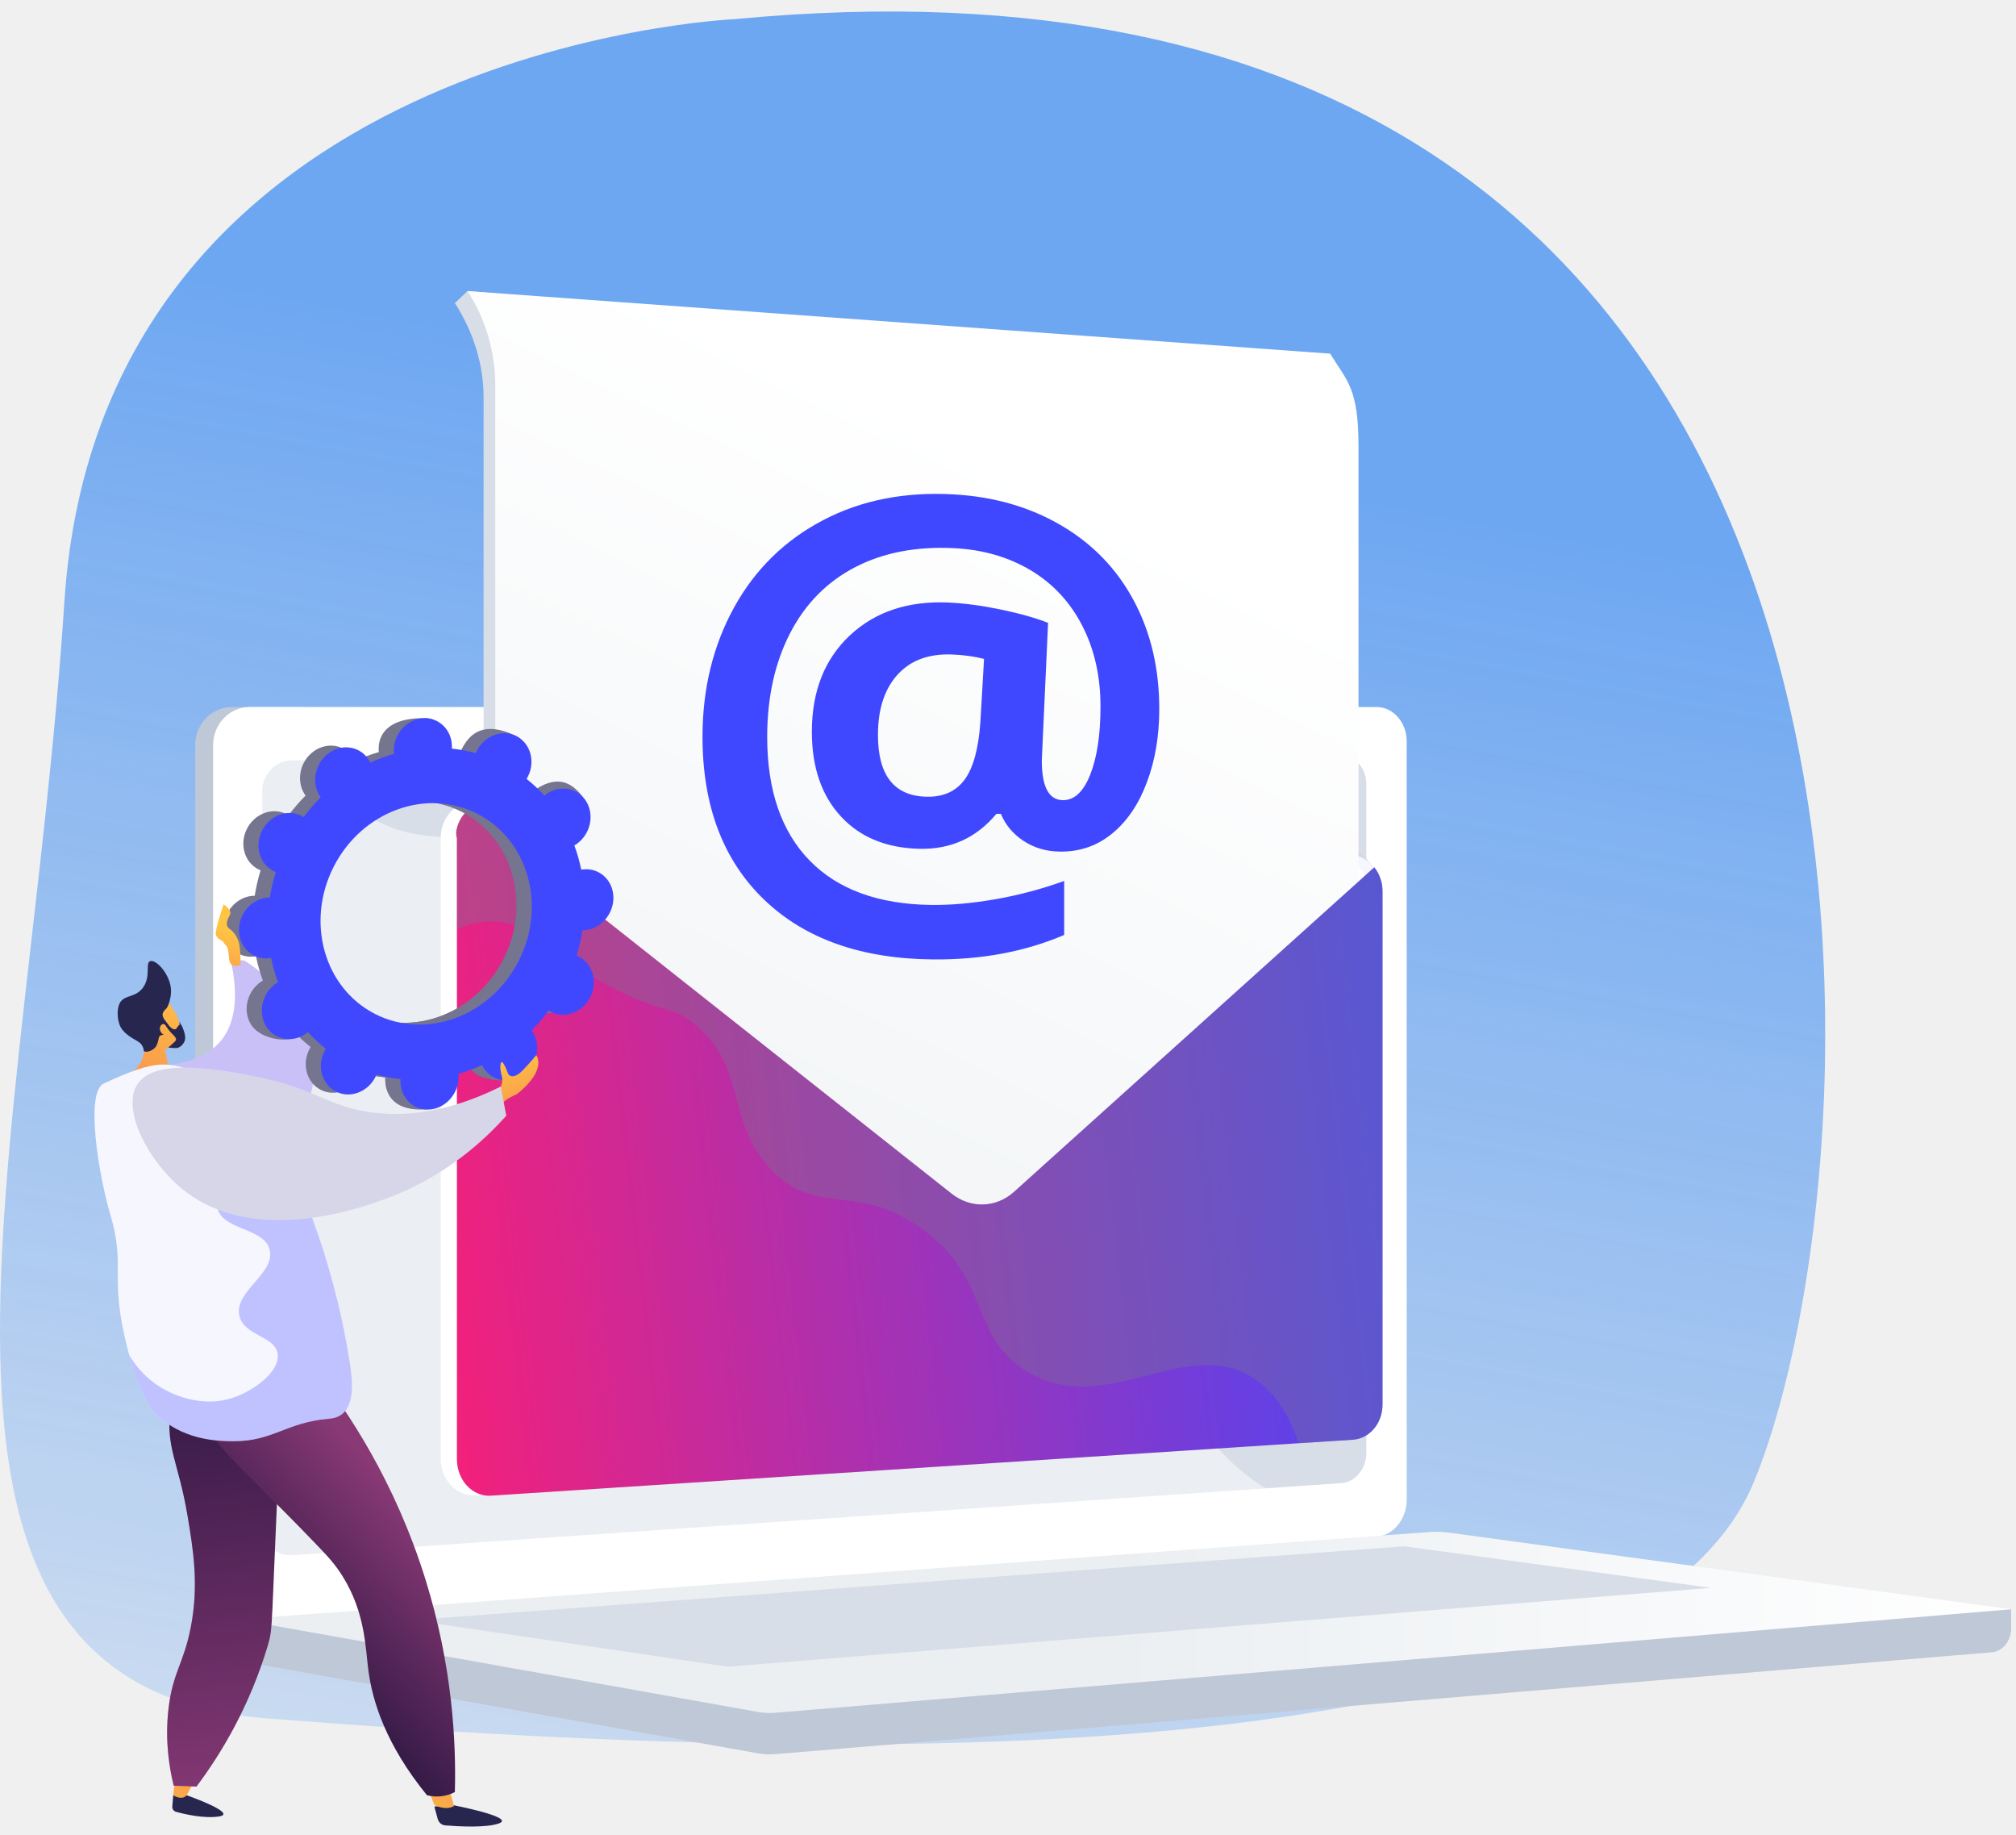
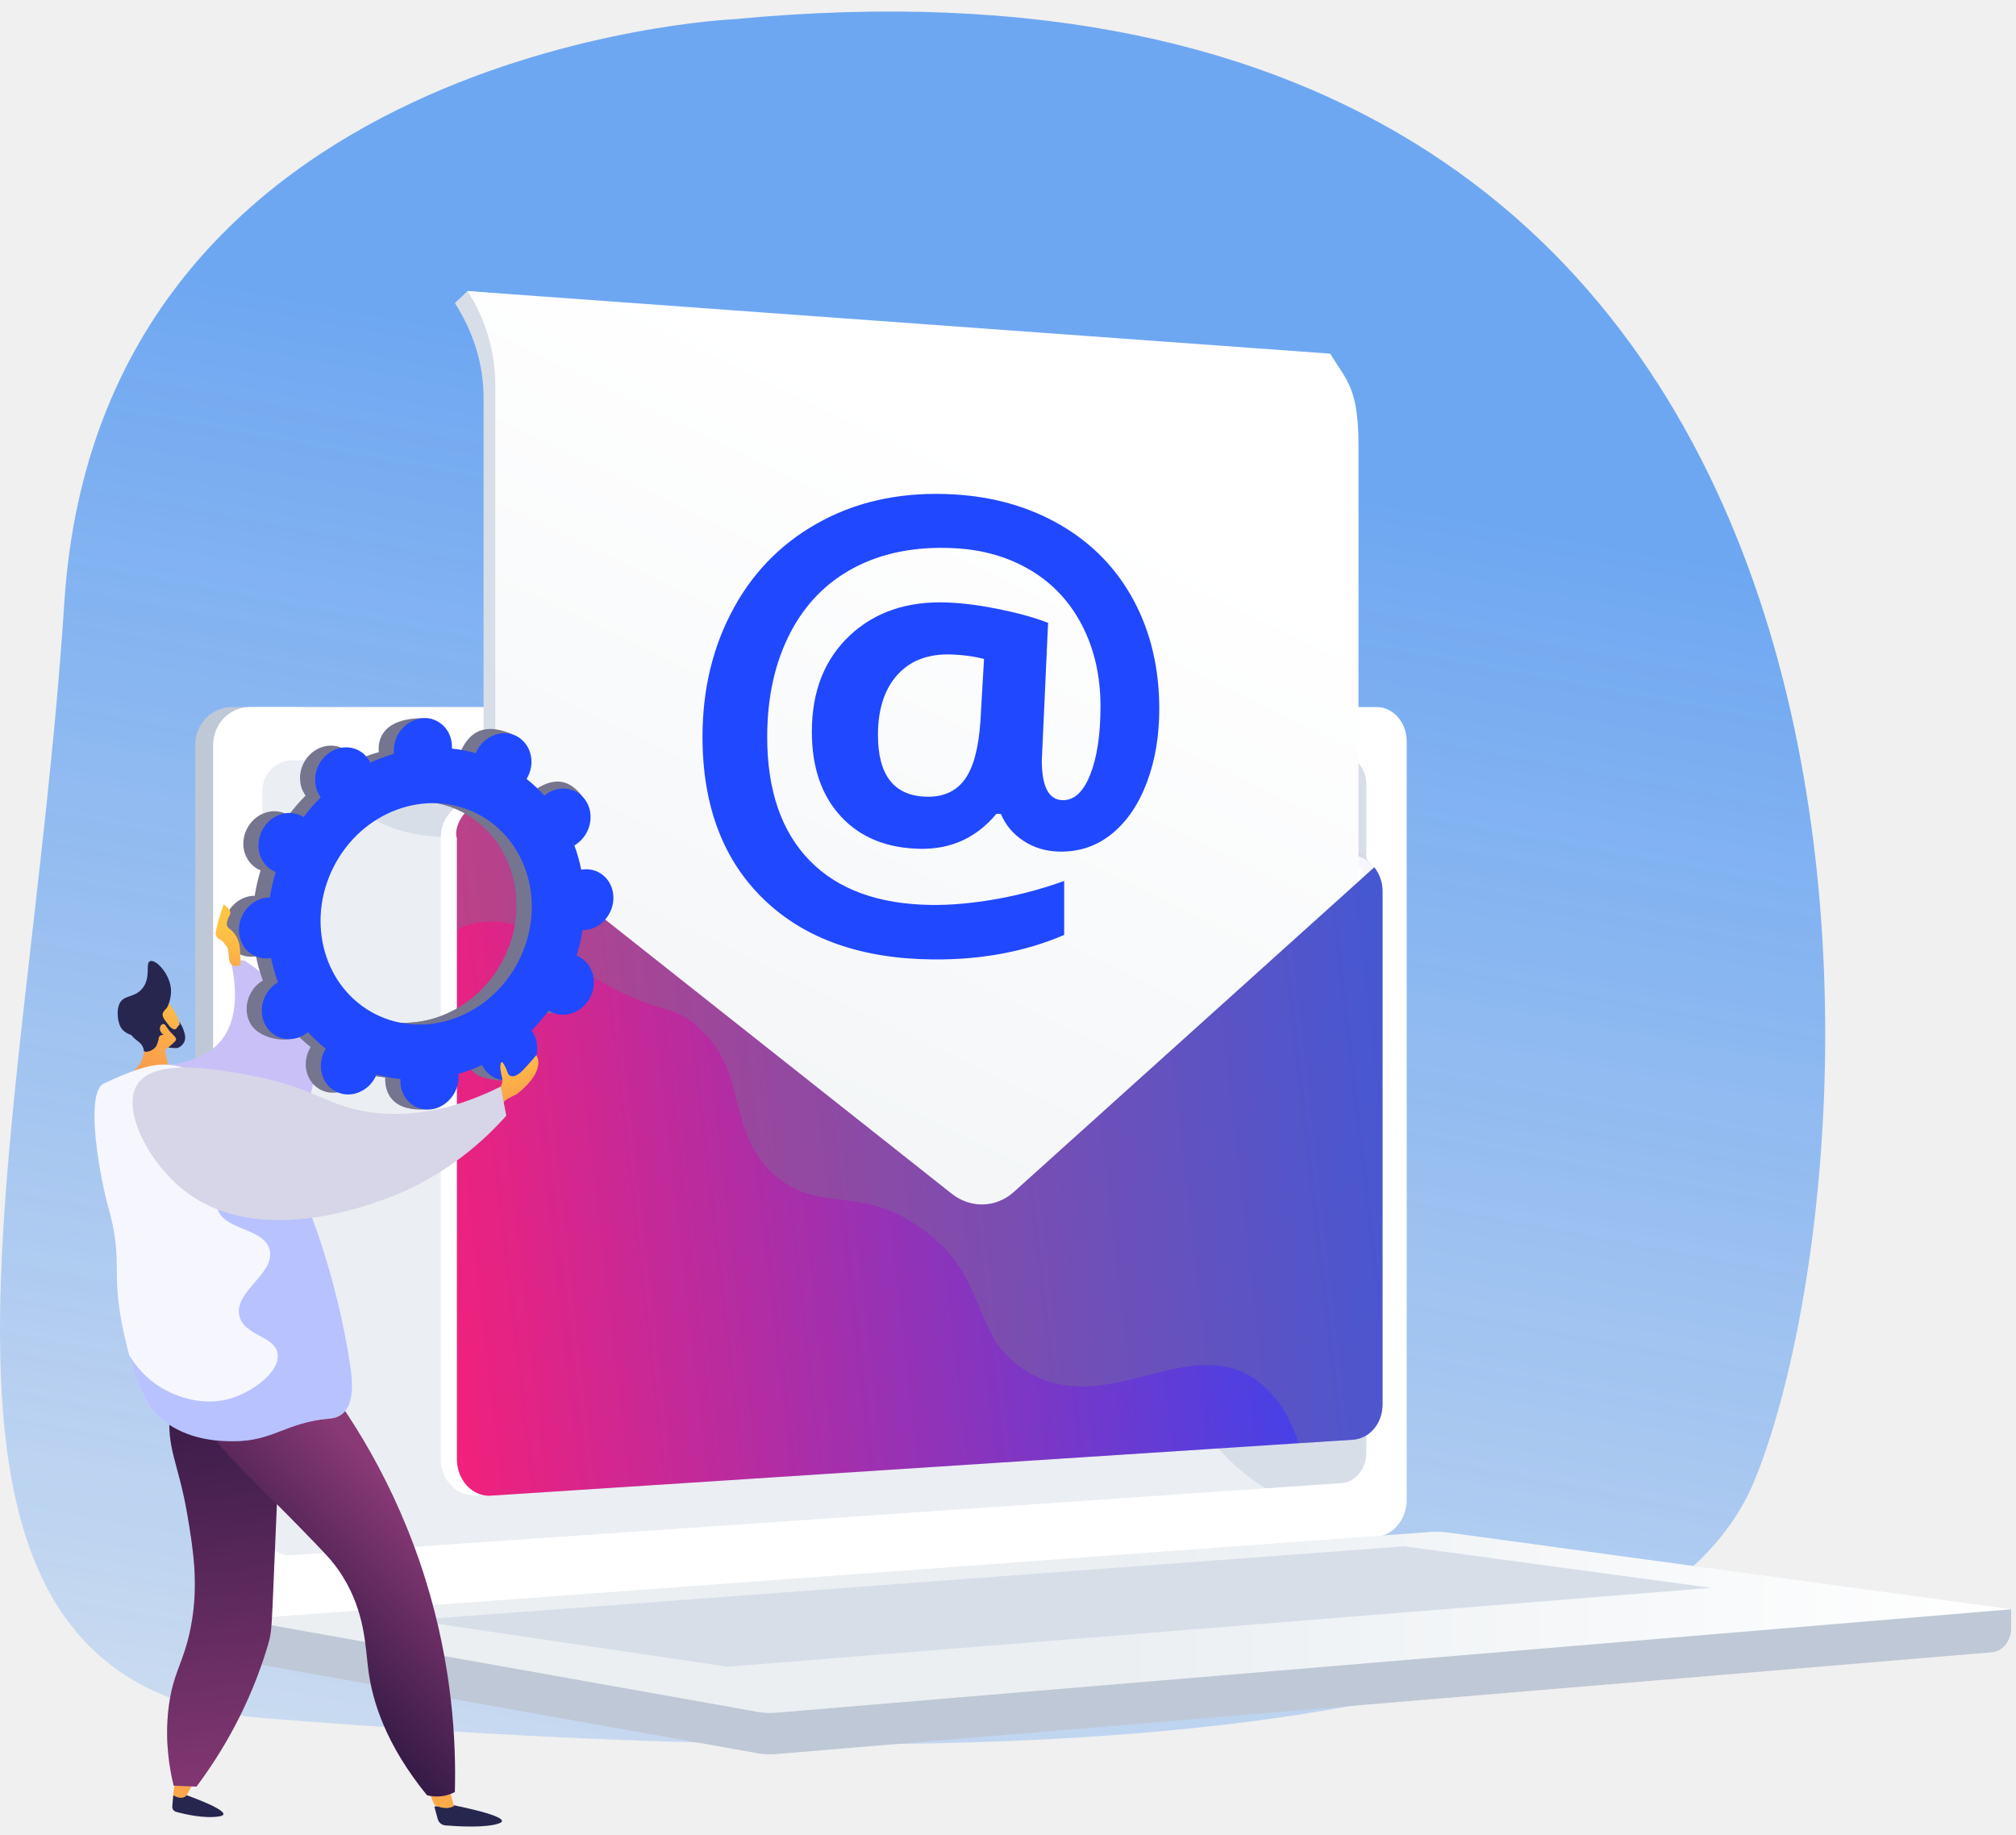
<svg xmlns="http://www.w3.org/2000/svg" width="166" height="151" viewBox="0 0 166 151" fill="none">
  <path opacity="0.6" d="M60.452 1.58C60.452 1.58 8.259 3.84 5.298 49.587C2.337 95.334 -11.359 138.861 21.955 141.459C55.269 144.058 133.374 149.104 144.479 121.85C155.584 94.597 161.137 -8.017 60.452 1.58Z" fill="url(#paint0_linear)" />
  <path d="M165.599 132.479L19.61 131.217V134.951C19.61 135.965 20.247 136.826 21.109 136.98L62.39 144.332C62.88 144.42 63.377 144.443 63.871 144.401L164.012 136.018C164.906 135.943 165.599 135.079 165.599 134.038V132.479Z" fill="#BFC8D6" />
  <path d="M111.875 126.496L19.087 133.326C17.427 133.448 16.077 132.149 16.077 130.425V61.328C16.077 59.604 17.427 58.206 19.087 58.206H111.875C113.242 58.206 114.349 59.469 114.349 61.028V123.49C114.349 125.049 113.242 126.395 111.875 126.496Z" fill="#BFC8D6" />
  <path d="M113.354 126.496L20.566 133.326C18.906 133.448 17.556 132.149 17.556 130.425V61.328C17.556 59.604 18.906 58.206 20.566 58.206H113.354C114.722 58.206 115.828 59.469 115.828 61.028V123.49C115.828 125.049 114.722 126.395 113.354 126.496Z" fill="white" />
  <path d="M110.464 122.092L24.042 128.025C22.691 128.118 21.592 127.052 21.592 125.644V65.15C21.592 63.742 22.691 62.596 24.042 62.59L110.464 62.217C111.592 62.212 112.505 63.248 112.505 64.53V119.629C112.505 120.912 111.592 122.014 110.464 122.092Z" fill="#D8DEE8" />
  <path d="M70.237 60.096C70.237 60.738 69.76 61.26 69.17 61.261C68.579 61.263 68.1 60.743 68.1 60.099C68.1 59.456 68.579 58.934 69.17 58.934C69.76 58.934 70.237 59.454 70.237 60.096Z" fill="white" />
  <path opacity="0.48" d="M20.566 133.326L112.884 126.53L113.354 126.496C113.981 126.449 114.552 126.139 114.988 125.669C108.345 125.305 104.219 122.948 101.557 120.511C96.212 115.619 97.139 110.795 91.374 107.579C84.185 103.567 78.532 108.65 73.075 103.635C69.768 100.594 71.391 98.326 67.322 93.782C62.814 88.749 59.879 90.441 55.349 85.911C49.621 80.184 52.486 75.728 47.552 71.615C41.566 66.626 35.11 71.244 29.412 66.46C26.954 64.397 25.606 61.396 24.902 58.206H20.566C18.906 58.206 17.556 59.604 17.556 61.329V130.425C17.556 132.149 18.906 133.448 20.566 133.326Z" fill="white" />
  <path d="M117.726 126.117L19.61 133.306L62.391 140.926C62.88 141.013 63.377 141.037 63.871 140.995L165.599 132.479L119.286 126.166C118.769 126.095 118.247 126.079 117.726 126.117Z" fill="url(#paint1_linear)" />
  <path d="M33.926 133.368L115.611 127.294L140.892 130.712L59.911 137.206L33.926 133.368Z" fill="#D8DEE8" />
  <path d="M82.959 40.152L113.035 71.256C112.564 71.79 111.794 71.802 111.039 71.751L40.046 67.018C39.379 66.973 38.764 66.649 38.289 66.154L77.817 39.39C79.386 38.328 81.486 38.639 82.959 40.152Z" fill="#D6D6E8" />
  <path d="M83.486 98.126L113.161 71.403C112.698 70.82 112.037 70.433 111.294 70.388L40.274 66.093C39.595 66.052 38.969 66.297 38.485 66.731L78.355 98.266C79.922 99.505 82.018 99.448 83.486 98.126Z" fill="#F6F6FF" />
  <path d="M83.486 98.126C82.018 99.448 79.922 99.505 78.355 98.266L38.485 66.731C37.895 67.26 37.517 68.072 37.517 68.992V120.117C37.517 121.84 38.835 123.224 40.381 123.124L111.4 118.517C112.778 118.428 113.842 117.166 113.842 115.624V73.39C113.842 72.631 113.584 71.935 113.16 71.402L83.486 98.126Z" fill="#D6D6E8" />
-   <path d="M110.078 70.361L39.047 66.066C37.54 65.974 36.29 67.289 36.29 68.965V120.094C36.29 121.817 37.609 123.201 39.154 123.101L110.184 118.494C111.562 118.405 112.627 117.143 112.627 115.601V73.363C112.628 71.775 111.5 70.448 110.078 70.361Z" fill="white" />
+   <path d="M110.078 70.361L39.047 66.066C37.52 65.974 36.29 67.289 36.29 68.965V120.094C36.29 121.817 37.609 123.201 39.154 123.101L110.184 118.494C111.562 118.405 112.627 117.143 112.627 115.601V73.363C112.628 71.775 111.5 70.448 110.078 70.361Z" fill="white" />
  <path d="M110.504 118.081V37.753C110.504 35.032 109.737 32.411 108.311 30.104L38.497 23.96L37.456 24.952C38.938 27.253 39.82 29.929 39.82 32.721V119.632L110.504 118.081Z" fill="#D8DEE8" />
  <path d="M111.86 117.153V36.765C111.86 31.98 110.953 31.422 109.525 29.114L38.497 23.96C39.981 26.263 40.782 28.94 40.782 31.734V118.703L111.86 117.153Z" fill="url(#paint2_linear)" />
  <path d="M113.835 73.39V115.625C113.835 117.169 112.774 118.428 111.396 118.519L106.947 118.807L40.432 123.125C38.888 123.225 37.623 121.841 37.623 120.117V68.994C37.623 68.936 37.572 68.879 37.576 68.822C37.579 68.75 37.557 68.678 37.566 68.608C37.571 68.57 37.562 68.532 37.569 68.494C37.569 68.49 37.562 68.484 37.564 68.481C37.572 68.427 37.579 68.376 37.589 68.325C37.599 68.279 37.608 68.233 37.62 68.189C37.638 68.115 37.657 68.046 37.681 67.976C37.726 67.84 37.779 67.71 37.841 67.585C37.871 67.527 37.901 67.469 37.933 67.413C37.955 67.376 37.977 67.341 38 67.303C38.027 67.261 38.055 67.219 38.085 67.178C38.116 67.136 38.146 67.096 38.177 67.057C38.209 67.018 38.241 66.979 38.275 66.943C38.313 66.901 38.352 66.858 38.392 66.818C38.422 66.788 38.454 66.759 38.486 66.731L78.356 98.266C79.923 99.505 82.018 99.446 83.486 98.124L113.161 71.401C113.374 71.667 113.545 71.975 113.66 72.312C113.691 72.394 113.716 72.481 113.738 72.568C113.749 72.611 113.759 72.654 113.769 72.697C113.777 72.735 113.784 72.774 113.791 72.812C113.799 72.856 113.807 72.904 113.812 72.95C113.819 72.998 113.822 73.046 113.825 73.094C113.833 73.192 113.835 73.291 113.835 73.39Z" fill="url(#paint3_linear)" />
-   <path opacity="0.37" d="M113.835 73.39V115.625C113.835 117.169 112.774 118.428 111.396 118.519L106.947 118.807C106.249 116.747 105.167 114.853 103.471 113.631C97.865 109.592 91.124 116.911 84.517 112.875C79.798 109.994 81.632 105.283 75.904 101.147C70.478 97.228 67.203 100.273 63.404 96.189C59.755 92.264 61.577 88.163 57.412 84.49C55.25 82.583 54.736 83.667 49.828 80.994C44.575 78.132 43.974 76.214 41.229 75.9C40.236 75.786 38.807 75.888 37.622 76.533V68.994C37.622 68.936 37.571 68.879 37.575 68.822C37.578 68.75 37.556 68.678 37.565 68.608C37.569 68.57 37.561 68.532 37.568 68.494C37.568 68.49 37.561 68.484 37.563 68.481C37.571 68.427 37.578 68.376 37.588 68.325C37.598 68.279 37.607 68.233 37.618 68.189C37.637 68.115 37.656 68.046 37.679 67.976C37.725 67.84 37.778 67.71 37.84 67.585C37.87 67.527 37.9 67.469 37.932 67.413C37.954 67.376 37.975 67.341 37.999 67.303C38.026 67.261 38.054 67.219 38.084 67.178C38.114 67.136 38.145 67.096 38.176 67.057C38.208 67.018 38.24 66.979 38.273 66.943C38.312 66.901 38.35 66.858 38.391 66.818C38.421 66.788 38.453 66.759 38.485 66.731L78.355 98.266C79.922 99.505 82.016 99.446 83.485 98.124L113.16 71.401C113.371 71.668 113.54 71.977 113.659 72.312C113.688 72.396 113.714 72.482 113.737 72.568C113.748 72.611 113.758 72.654 113.768 72.697C113.776 72.735 113.783 72.774 113.789 72.812C113.798 72.856 113.806 72.904 113.811 72.95C113.818 72.998 113.821 73.046 113.824 73.094C113.833 73.192 113.835 73.291 113.835 73.39Z" fill="#75758F" />
-   <path d="M95.456 58.371C95.456 60.572 95.119 62.575 94.444 64.383C93.769 66.195 92.812 67.609 91.571 68.624C90.327 69.643 88.877 70.137 87.221 70.104C86.112 70.081 85.129 69.787 84.271 69.219C83.411 68.65 82.791 67.911 82.413 67.001L82.05 66.992C80.409 68.963 78.311 69.926 75.748 69.875C73.013 69.82 70.844 68.938 69.251 67.222C67.651 65.499 66.849 63.169 66.849 60.237C66.849 56.894 67.903 54.241 70.002 52.287C72.09 50.344 74.8 49.452 78.12 49.603C79.434 49.663 80.877 49.858 82.447 50.185C84.011 50.512 85.294 50.876 86.3 51.276L85.783 62.602C85.783 64.752 86.352 65.842 87.49 65.871C88.445 65.895 89.205 65.195 89.77 63.77C90.334 62.348 90.616 60.476 90.616 58.154C90.616 55.679 90.119 53.471 89.123 51.527C88.125 49.578 86.716 48.057 84.892 46.962C83.06 45.862 80.957 45.25 78.579 45.128C75.479 44.969 72.765 45.482 70.447 46.675C68.115 47.874 66.318 49.688 65.062 52.117C63.803 54.554 63.172 57.407 63.172 60.671C63.172 65.064 64.342 68.46 66.673 70.848C68.99 73.222 72.323 74.435 76.649 74.496C78.274 74.519 80.052 74.361 81.982 74.023C83.902 73.687 85.784 73.186 87.625 72.521V76.966C84.415 78.341 80.821 79.016 76.833 78.982C70.954 78.933 66.31 77.307 62.946 74.087C59.552 70.841 57.845 66.354 57.845 60.649C57.845 56.692 58.718 53.133 60.457 49.984C62.19 46.849 64.643 44.457 67.805 42.806C70.942 41.169 74.523 40.47 78.534 40.699C81.883 40.89 84.851 41.756 87.446 43.291C90.023 44.816 92.001 46.884 93.387 49.497C94.767 52.099 95.456 55.056 95.456 58.371ZM72.292 60.505C72.292 63.826 73.625 65.52 76.279 65.587C77.661 65.622 78.709 65.153 79.427 64.181C80.143 63.211 80.577 61.616 80.729 59.393L81.026 54.243C80.25 54.041 79.373 53.919 78.396 53.88C76.479 53.803 74.981 54.354 73.908 55.537C72.831 56.723 72.292 58.38 72.292 60.505Z" fill="#4048FF" />
+   <path opacity="0.37" d="M113.835 73.39V115.625C113.835 117.169 112.774 118.428 111.396 118.519L106.947 118.807C106.249 116.747 105.167 114.853 103.471 113.631C97.865 109.592 91.124 116.911 84.517 112.875C79.798 109.994 81.632 105.283 75.904 101.147C70.478 97.228 67.203 100.273 63.204 96.189C59.755 92.264 61.577 88.163 57.412 84.49C55.25 82.583 54.736 83.667 49.828 80.994C44.575 78.132 43.974 76.214 41.229 75.9C40.236 75.786 38.807 75.888 37.622 76.533V68.994C37.622 68.936 37.571 68.879 37.575 68.822C37.578 68.75 37.556 68.678 37.565 68.608C37.569 68.57 37.561 68.532 37.568 68.494C37.568 68.49 37.561 68.484 37.563 68.481C37.571 68.427 37.578 68.376 37.588 68.325C37.598 68.279 37.607 68.233 37.618 68.189C37.637 68.115 37.656 68.046 37.679 67.976C37.725 67.84 37.778 67.71 37.84 67.585C37.87 67.527 37.9 67.469 37.932 67.413C37.954 67.376 37.975 67.341 37.999 67.303C38.026 67.261 38.054 67.219 38.084 67.178C38.114 67.136 38.145 67.096 38.176 67.057C38.208 67.018 38.24 66.979 38.273 66.943C38.312 66.901 38.35 66.858 38.391 66.818C38.421 66.788 38.453 66.759 38.485 66.731L78.355 98.266C79.922 99.505 82.016 99.446 83.485 98.124L113.16 71.401C113.371 71.668 113.54 71.977 113.659 72.312C113.688 72.396 113.714 72.482 113.737 72.568C113.748 72.611 113.758 72.654 113.768 72.697C113.776 72.735 113.783 72.774 113.789 72.812C113.798 72.856 113.806 72.904 113.811 72.95C113.818 72.998 113.821 73.046 113.824 73.094C113.833 73.192 113.835 73.291 113.835 73.39Z" fill="#75758F" />
+   <path d="M95.456 58.371C95.456 60.572 95.119 62.575 94.444 64.383C93.769 66.195 92.812 67.609 91.571 68.624C90.327 69.643 88.877 70.137 87.221 70.104C86.112 70.081 85.129 69.787 84.271 69.219C83.411 68.65 82.791 67.911 82.413 67.001L82.05 66.992C80.409 68.963 78.311 69.926 75.748 69.875C73.013 69.82 70.844 68.938 69.251 67.222C67.651 65.499 66.849 63.169 66.849 60.237C66.849 56.894 67.903 54.241 70.002 52.287C72.09 50.344 74.8 49.452 78.12 49.603C79.434 49.663 80.877 49.858 82.447 50.185C84.011 50.512 85.294 50.876 86.3 51.276L85.783 62.602C85.783 64.752 86.352 65.842 87.49 65.871C88.445 65.895 89.205 65.195 89.77 63.77C90.334 62.348 90.616 60.476 90.616 58.154C90.616 55.679 90.119 53.471 89.123 51.527C88.125 49.578 86.716 48.057 84.892 46.962C83.06 45.862 80.957 45.25 78.579 45.128C75.479 44.969 72.765 45.482 70.447 46.675C68.115 47.874 66.318 49.688 65.062 52.117C63.803 54.554 63.172 57.407 63.172 60.671C63.172 65.064 64.342 68.46 66.673 70.848C68.99 73.222 72.323 74.435 76.649 74.496C78.274 74.519 80.052 74.361 81.982 74.023C83.902 73.687 85.784 73.186 87.625 72.521V76.966C84.415 78.341 80.821 79.016 76.833 78.982C70.954 78.933 66.31 77.307 62.946 74.087C59.552 70.841 57.845 66.354 57.845 60.649C57.845 56.692 58.718 53.133 60.457 49.984C62.19 46.849 64.643 44.457 67.805 42.806C70.942 41.169 74.523 40.47 78.534 40.699C81.883 40.89 84.851 41.756 87.446 43.291C90.023 44.816 92.001 46.884 93.387 49.497C94.767 52.099 95.456 55.056 95.456 58.371ZM72.292 60.505C72.292 63.826 73.625 65.52 76.279 65.587C77.661 65.622 78.709 65.153 79.427 64.181C80.143 63.211 80.577 61.616 80.729 59.393L81.026 54.243C80.25 54.041 79.373 53.919 78.396 53.88C76.479 53.803 74.981 54.354 73.908 55.537C72.831 56.723 72.292 58.38 72.292 60.505Z" fill="#2048FF" />
  <path d="M9.884 95.826C8.23 92.521 8.487 90.765 9.095 89.763C10.751 87.031 15.779 88.629 18.195 85.671C19.692 83.837 19.47 81.128 18.983 78.989C19.362 79.016 19.74 79.043 20.119 79.07C24.217 81.68 26.484 86.013 25.706 89.586C24.619 94.577 17.456 98.7 9.884 95.826Z" fill="#C9C0F8" />
-   <path d="M44.105 83.156C45.264 83.744 46.72 83.204 47.358 81.949C47.995 80.694 47.572 79.199 46.413 78.611C46.353 78.581 46.291 78.555 46.23 78.53C46.446 77.835 46.608 77.135 46.717 76.435C46.783 76.435 46.85 76.434 46.918 76.428C48.24 76.311 49.289 75.095 49.262 73.714C49.234 72.332 48.14 71.308 46.818 71.426C46.748 71.432 46.681 71.443 46.613 71.455C46.475 70.771 46.286 70.102 46.047 69.455C46.108 69.42 46.168 69.383 46.227 69.341C47.358 68.549 47.72 66.985 47.035 65.847C46.35 64.71 44.877 64.431 43.746 65.224C43.688 65.264 43.633 65.308 43.579 65.353C43.132 64.859 42.642 64.401 42.112 63.983C42.149 63.922 42.186 63.86 42.219 63.795C42.856 62.54 43.689 61.169 42.52 60.599C39.818 59.28 38.658 60.409 38.021 61.664C37.988 61.729 37.959 61.795 37.933 61.861C37.283 61.68 36.624 61.555 35.961 61.485C35.965 61.416 35.968 61.346 35.967 61.275C35.94 59.893 36.349 59.146 35.022 59.12C32.127 59.064 31.151 60.32 31.178 61.702C31.18 61.774 31.186 61.844 31.193 61.914C30.53 62.103 29.878 62.345 29.244 62.638C29.214 62.576 29.183 62.515 29.147 62.455C28.462 61.318 26.989 61.038 25.858 61.831C24.727 62.624 24.365 64.188 25.05 65.326C25.085 65.384 25.124 65.438 25.163 65.492C24.662 65.993 24.193 66.537 23.759 67.121C23.703 67.086 23.646 67.052 23.586 67.021C22.427 66.432 20.971 66.972 20.333 68.228C19.696 69.483 20.119 70.978 21.278 71.566C21.338 71.596 21.399 71.622 21.46 71.647C21.245 72.341 21.083 73.041 20.974 73.741C20.907 73.741 20.841 73.743 20.773 73.749C19.451 73.867 18.401 75.082 18.429 76.463C18.456 77.844 19.551 78.868 20.874 78.75C20.943 78.744 21.011 78.733 21.078 78.721C21.216 79.406 21.405 80.074 21.645 80.721C21.584 80.757 21.523 80.793 21.464 80.835C20.333 81.627 19.971 83.192 20.657 84.329C21.342 85.466 23.61 85.995 24.741 85.202C24.799 85.161 24.058 84.868 24.112 84.824C24.559 85.318 25.049 85.776 25.579 86.194C25.541 86.255 25.505 86.317 25.472 86.382C24.835 87.637 25.258 89.131 26.417 89.72C27.576 90.308 29.032 89.768 29.67 88.513C29.703 88.448 29.731 88.382 29.758 88.315C30.408 88.497 31.067 88.622 31.73 88.691C31.725 88.761 31.722 88.831 31.724 88.902C31.751 90.283 32.846 91.307 34.168 91.189C35.49 91.071 36.54 89.856 36.512 88.475C36.511 88.403 36.505 88.332 36.497 88.262C37.16 88.073 37.812 87.831 38.446 87.539C38.477 87.6 38.508 87.661 38.544 87.721C39.229 88.858 40.701 89.137 41.833 88.344C42.964 87.552 43.326 85.987 42.64 84.85C42.605 84.792 42.567 84.737 42.528 84.684C43.029 84.183 43.498 83.638 43.932 83.055C43.988 83.091 44.044 83.125 44.105 83.156ZM29.655 83.339C25.447 81.202 23.911 75.776 26.224 71.219C28.538 66.662 33.825 64.701 38.034 66.837C42.242 68.974 43.778 74.4 41.465 78.957C39.151 83.514 33.864 85.475 29.655 83.339Z" fill="#75758F" />
+   <path d="M44.105 83.156C45.264 83.744 46.72 83.204 47.358 81.949C47.995 80.694 47.572 79.199 46.413 78.611C46.353 78.581 46.291 78.555 46.23 78.53C46.446 77.835 46.608 77.135 46.717 76.435C46.783 76.435 46.85 76.434 46.918 76.428C48.24 76.311 49.289 75.095 49.262 73.714C49.234 72.332 48.14 71.308 46.818 71.426C46.748 71.432 46.681 71.443 46.613 71.455C46.475 70.771 46.286 70.102 46.047 69.455C46.108 69.42 46.168 69.383 46.227 69.341C47.358 68.549 47.72 66.985 47.035 65.847C46.35 64.71 44.877 64.431 43.746 65.224C43.688 65.264 43.633 65.308 43.579 65.353C43.132 64.859 42.642 64.401 42.112 63.983C42.149 63.922 42.186 63.86 42.219 63.795C42.856 62.54 43.689 61.169 42.52 60.599C39.818 59.28 38.658 60.409 38.021 61.664C37.988 61.729 37.959 61.795 37.933 61.861C37.283 61.68 36.624 61.555 35.961 61.485C35.965 61.416 35.968 61.346 35.967 61.275C35.94 59.893 36.349 59.146 35.022 59.12C32.127 59.064 31.151 60.32 31.178 61.702C31.18 61.774 31.186 61.844 31.193 61.914C30.53 62.103 29.878 62.345 29.244 62.638C29.214 62.576 29.183 62.515 29.147 62.455C28.462 61.318 26.989 61.038 25.858 61.831C24.727 62.624 24.365 64.188 25.05 65.326C25.085 65.384 25.124 65.438 25.163 65.492C24.662 65.993 24.193 66.537 23.759 67.121C23.703 67.086 23.646 67.052 23.586 67.021C22.427 66.432 20.971 66.972 20.333 68.228C19.696 69.483 20.119 70.978 21.278 71.566C21.338 71.596 21.399 71.622 21.46 71.647C21.245 72.341 21.083 73.041 20.974 73.741C20.907 73.741 20.841 73.743 20.773 73.749C19.451 73.867 18.401 75.082 18.429 76.463C18.456 77.844 19.551 78.868 20.874 78.75C20.943 78.744 21.011 78.733 21.078 78.721C21.216 79.406 21.405 80.074 21.645 80.721C21.584 80.757 21.523 80.793 21.464 80.835C20.333 81.627 19.971 83.192 20.657 84.329C21.342 85.466 23.61 85.995 24.741 85.202C24.799 85.161 24.058 84.868 24.112 84.824C24.559 85.318 25.049 85.776 25.579 86.194C25.541 86.255 25.505 86.317 25.472 86.382C24.835 87.637 25.258 89.131 26.417 89.72C27.576 90.308 29.032 89.768 29.67 88.513C29.703 88.448 29.731 88.382 29.758 88.315C30.408 88.497 31.067 88.622 31.73 88.691C31.725 88.761 31.722 88.831 31.724 88.902C31.751 90.283 32.846 91.307 34.168 91.189C35.49 91.071 36.54 89.856 36.512 88.475C36.511 88.403 36.505 88.332 36.497 88.262C37.16 88.073 37.812 87.831 38.446 87.539C38.477 87.6 38.508 87.661 38.544 87.721C39.229 88.858 40.701 89.137 41.833 88.344C42.964 87.552 43.326 85.987 42.62 84.85C42.605 84.792 42.567 84.737 42.528 84.684C43.029 84.183 43.498 83.638 43.932 83.055C43.988 83.091 44.044 83.125 44.105 83.156ZM29.655 83.339C25.447 81.202 23.911 75.776 26.224 71.219C28.538 66.662 33.825 64.701 38.034 66.837C42.242 68.974 43.778 74.4 41.465 78.957C39.151 83.514 33.864 85.475 29.655 83.339Z" fill="#75758F" />
  <path d="M46.917 76.428C48.24 76.311 49.289 75.095 49.261 73.714C49.234 72.332 48.139 71.308 46.817 71.426C46.748 71.432 46.68 71.443 46.612 71.455C46.474 70.771 46.285 70.103 46.046 69.455C46.107 69.42 46.168 69.383 46.226 69.341C47.358 68.549 48.758 66.634 47.959 65.573C46.444 63.56 44.876 64.431 43.745 65.224C43.688 65.264 43.633 65.308 43.579 65.353C43.132 64.859 42.642 64.401 42.111 63.983C42.149 63.922 42.185 63.86 42.218 63.795C42.565 63.112 42.595 62.359 42.367 61.719C41.274 63.642 40.196 65.573 39.137 67.515C42.494 69.976 43.563 74.824 41.465 78.957C39.686 82.46 36.151 84.427 32.7 84.18C32.546 84.58 32.394 84.981 32.229 85.376C31.782 86.45 31.274 87.501 30.765 88.551C31.085 88.611 31.407 88.658 31.729 88.692C31.725 88.762 31.722 88.832 31.723 88.903C31.75 90.284 32.589 91.457 34.986 91.33C36.312 91.26 36.54 89.857 36.512 88.475C36.511 88.403 36.505 88.332 36.497 88.262C37.16 88.073 37.812 87.832 38.446 87.539C38.477 87.601 38.508 87.662 38.544 87.721C39.229 88.859 41.605 89.342 42.737 88.549C43.868 87.757 43.326 85.988 42.641 84.851C42.606 84.793 42.567 84.738 42.528 84.684C43.029 84.183 43.498 83.639 43.932 83.055C43.988 83.091 44.045 83.125 44.105 83.155C45.265 83.744 46.721 83.204 47.358 81.948C47.995 80.693 47.572 79.199 46.413 78.61C46.353 78.58 46.292 78.554 46.231 78.529C46.446 77.835 46.609 77.135 46.718 76.435C46.782 76.435 46.849 76.434 46.917 76.428Z" fill="#75758F" />
-   <path d="M45.352 83.297C46.511 83.886 47.967 83.346 48.604 82.09C49.242 80.835 48.818 79.341 47.66 78.752C47.6 78.722 47.538 78.696 47.477 78.671C47.693 77.977 47.855 77.277 47.964 76.577C48.03 76.577 48.097 76.576 48.164 76.57C49.487 76.452 50.536 75.237 50.509 73.855C50.481 72.474 49.386 71.45 48.064 71.568C47.995 71.574 47.927 71.585 47.86 71.597C47.722 70.912 47.532 70.243 47.293 69.597C47.354 69.561 47.415 69.524 47.474 69.483C48.605 68.69 48.967 67.126 48.282 65.989C47.596 64.851 46.124 64.572 44.992 65.365C44.935 65.406 44.88 65.45 44.826 65.494C44.379 65.001 43.889 64.542 43.359 64.124C43.396 64.063 43.432 64.001 43.465 63.936C44.103 62.681 43.679 61.187 42.521 60.598C41.361 60.01 39.905 60.55 39.268 61.806C39.235 61.87 39.206 61.936 39.179 62.003C38.529 61.821 37.87 61.696 37.207 61.627C37.211 61.557 37.214 61.487 37.213 61.416C37.186 60.035 36.091 59.011 34.769 59.129C33.446 59.246 32.397 60.462 32.425 61.843C32.426 61.915 32.432 61.986 32.44 62.056C31.776 62.245 31.125 62.486 30.491 62.779C30.46 62.717 30.429 62.656 30.393 62.596C29.708 61.459 28.235 61.18 27.104 61.973C25.973 62.766 25.611 64.33 26.296 65.467C26.332 65.525 26.37 65.579 26.409 65.633C25.908 66.134 25.439 66.679 25.005 67.262C24.949 67.227 24.892 67.193 24.832 67.162C23.673 66.574 22.217 67.114 21.579 68.369C20.942 69.624 21.365 71.119 22.524 71.707C22.584 71.737 22.645 71.763 22.706 71.788C22.491 72.483 22.329 73.183 22.22 73.883C22.153 73.883 22.087 73.884 22.019 73.89C20.697 74.008 19.647 75.223 19.675 76.604C19.702 77.986 20.797 79.01 22.119 78.891C22.189 78.885 22.256 78.874 22.324 78.862C22.462 79.547 22.651 80.216 22.89 80.862C22.829 80.898 22.769 80.935 22.71 80.976C21.579 81.769 21.217 83.333 21.902 84.47C22.587 85.608 24.06 85.887 25.191 85.094C25.249 85.053 25.304 85.009 25.358 84.965C25.805 85.458 26.295 85.916 26.825 86.334C26.788 86.395 26.751 86.458 26.718 86.522C26.081 87.777 26.504 89.272 27.663 89.861C28.822 90.449 30.278 89.909 30.916 88.653C30.949 88.588 30.977 88.523 31.004 88.456C31.654 88.638 32.313 88.763 32.976 88.832C32.971 88.902 32.968 88.972 32.97 89.043C32.997 90.424 34.092 91.448 35.414 91.33C36.736 91.213 37.786 89.997 37.758 88.616C37.757 88.544 37.751 88.473 37.743 88.403C38.407 88.214 39.058 87.973 39.692 87.68C39.723 87.742 39.754 87.803 39.79 87.862C40.475 88.999 41.947 89.279 43.079 88.486C44.21 87.693 44.572 86.129 43.886 84.992C43.851 84.933 43.813 84.879 43.774 84.825C44.275 84.324 44.744 83.779 45.178 83.196C45.234 83.232 45.291 83.267 45.352 83.297ZM30.902 83.481C26.693 81.344 25.157 75.918 27.471 71.361C29.785 66.804 35.072 64.843 39.281 66.979C43.489 69.116 45.025 74.542 42.711 79.099C40.398 83.656 35.11 85.617 30.902 83.481Z" fill="#4048FF" />
+   <path d="M45.352 83.297C46.511 83.886 47.967 83.346 48.604 82.09C49.242 80.835 48.818 79.341 47.66 78.752C47.6 78.722 47.538 78.696 47.477 78.671C47.693 77.977 47.855 77.277 47.964 76.577C48.03 76.577 48.097 76.576 48.164 76.57C49.487 76.452 50.536 75.237 50.509 73.855C50.481 72.474 49.386 71.45 48.064 71.568C47.995 71.574 47.927 71.585 47.86 71.597C47.722 70.912 47.532 70.243 47.293 69.597C47.354 69.561 47.415 69.524 47.474 69.483C48.605 68.69 48.967 67.126 48.282 65.989C47.596 64.851 46.124 64.572 44.992 65.365C44.935 65.406 44.88 65.45 44.826 65.494C44.379 65.001 43.889 64.542 43.359 64.124C43.396 64.063 43.432 64.001 43.465 63.936C44.103 62.681 43.679 61.187 42.521 60.598C41.361 60.01 39.905 60.55 39.268 61.806C39.235 61.87 39.206 61.936 39.179 62.003C38.529 61.821 37.87 61.696 37.207 61.627C37.211 61.557 37.214 61.487 37.213 61.416C37.186 60.035 36.091 59.011 34.769 59.129C33.446 59.246 32.397 60.462 32.425 61.843C32.426 61.915 32.432 61.986 32.44 62.056C31.776 62.245 31.125 62.486 30.491 62.779C30.46 62.717 30.429 62.656 30.393 62.596C29.708 61.459 28.235 61.18 27.104 61.973C25.973 62.766 25.611 64.33 26.296 65.467C26.332 65.525 26.37 65.579 26.409 65.633C25.908 66.134 25.439 66.679 25.005 67.262C24.949 67.227 24.892 67.193 24.832 67.162C23.673 66.574 22.217 67.114 21.579 68.369C20.942 69.624 21.365 71.119 22.524 71.707C22.584 71.737 22.645 71.763 22.706 71.788C22.491 72.483 22.329 73.183 22.22 73.883C22.153 73.883 22.087 73.884 22.019 73.89C20.697 74.008 19.647 75.223 19.675 76.604C19.702 77.986 20.797 79.01 22.119 78.891C22.189 78.885 22.256 78.874 22.324 78.862C22.462 79.547 22.651 80.216 22.89 80.862C22.829 80.898 22.769 80.935 22.71 80.976C21.579 81.769 21.217 83.333 21.902 84.47C22.587 85.608 24.06 85.887 25.191 85.094C25.249 85.053 25.304 85.009 25.358 84.965C25.805 85.458 26.295 85.916 26.825 86.334C26.788 86.395 26.751 86.458 26.718 86.522C26.081 87.777 26.504 89.272 27.663 89.861C28.822 90.449 30.278 89.909 30.916 88.653C30.949 88.588 30.977 88.523 31.004 88.456C31.654 88.638 32.313 88.763 32.976 88.832C32.971 88.902 32.968 88.972 32.97 89.043C32.997 90.424 34.092 91.448 35.414 91.33C36.736 91.213 37.786 89.997 37.758 88.616C37.757 88.544 37.751 88.473 37.743 88.403C38.407 88.214 39.058 87.973 39.692 87.68C39.723 87.742 39.754 87.803 39.79 87.862C40.475 88.999 41.947 89.279 43.079 88.486C44.21 87.693 44.572 86.129 43.886 84.992C43.851 84.933 43.813 84.879 43.774 84.825C44.275 84.324 44.744 83.779 45.178 83.196C45.234 83.232 45.291 83.267 45.352 83.297ZM30.902 83.481C26.693 81.344 25.157 75.918 27.471 71.361C29.785 66.804 35.072 64.843 39.281 66.979C43.489 69.116 45.025 74.542 42.711 79.099C40.398 83.656 35.11 85.617 30.902 83.481Z" fill="#2048FF" />
  <path d="M14.264 147.788L14.187 148.712C14.171 148.912 14.297 149.096 14.49 149.15C15.172 149.339 16.775 149.723 18.026 149.535C19.661 149.291 15.375 147.788 15.375 147.788H14.264V147.788Z" fill="#26264F" />
  <path d="M14.464 146.039L14.264 147.788C14.264 147.788 14.955 148.257 15.375 147.788L16.229 146.199L14.464 146.039Z" fill="url(#paint4_linear)" />
  <path d="M35.765 148.722L36.049 149.767C36.136 150.047 36.382 150.245 36.674 150.269C37.694 150.354 40.061 150.494 41.111 150.095C42.469 149.577 37.127 148.567 37.127 148.567L35.765 148.722Z" fill="#26264F" />
  <path d="M35.261 147.334L35.765 148.583C35.765 148.583 36.621 149.084 37.383 148.683L36.967 147.152L35.261 147.334Z" fill="url(#paint5_linear)" />
  <path d="M15.488 111.478C14.937 112.514 14.256 114.091 14.018 116.081C13.648 119.186 14.705 120.38 15.439 124.76C15.906 127.547 16.395 130.468 15.703 133.992C15.119 136.971 14.225 137.661 13.875 140.663C13.57 143.279 13.93 145.498 14.297 146.999C14.925 147.024 15.552 147.05 16.179 147.076C18.235 144.332 20.555 140.466 22.045 135.486C22.512 133.925 22.298 134.257 23.053 118.352C23.134 116.635 23.232 114.626 21.901 113.129C20.062 111.062 16.704 111.327 15.488 111.478Z" fill="url(#paint6_linear)" />
  <path d="M17.997 110.608C16.398 111.774 16.32 114.441 16.665 116.138C17.216 118.85 18.996 119.812 26.006 127.099C27.01 128.143 27.603 128.777 28.233 129.798C30.07 132.773 30.078 135.552 30.328 137.475C30.661 140.033 31.748 143.594 35.158 147.787C35.455 147.863 35.969 147.951 36.583 147.831C36.948 147.759 37.241 147.635 37.454 147.524C37.566 143.331 37.245 137.141 35.047 130.064C32.537 121.984 28.637 116.151 25.882 112.655C23.035 110.021 19.735 109.34 17.997 110.608Z" fill="url(#paint7_linear)" />
  <path d="M14.762 85.177C14.967 84.254 14.474 83.436 14.365 83.26C13.912 82.523 13.8 82.425 13.597 82.304L13.314 82.151C13.314 82.151 13.298 82.145 13.281 82.14C13.102 82.088 12.504 82.102 12.384 82.135C12.002 82.239 11.677 83.837 11.918 86.057C11.906 86.143 11.896 86.23 11.885 86.317C11.874 86.414 11.864 86.51 11.854 86.606C11.775 87.393 11.288 88.082 10.576 88.426C9.217 89.084 9.058 89.38 9.094 89.522C9.188 89.892 10.773 89.838 11.913 89.642C14.401 89.214 15.909 90.043 15.753 89.604C15.685 89.412 14.348 88.751 13.761 87.457C13.907 87.779 13.637 86.76 13.575 86.412C13.728 86.322 14.611 85.858 14.762 85.177Z" fill="url(#paint8_linear)" />
-   <path d="M14.081 81.474C14.116 82.165 13.832 82.919 13.673 83.046C13.653 83.063 13.537 83.165 13.438 83.334C13.425 83.357 13.413 83.383 13.404 83.417C13.277 83.86 13.996 84.334 13.873 84.536C13.784 84.683 13.304 84.519 13.255 84.645C13.208 84.762 13.612 84.978 13.56 85.119C13.52 85.225 13.275 85.144 13.132 85.311C13.061 85.395 13.086 85.456 13.02 85.703C12.982 85.842 12.927 85.995 12.883 86.082C12.667 86.5 12 86.685 11.861 86.53C11.822 86.487 11.851 86.447 11.806 86.298C11.806 86.298 11.764 86.159 11.656 86.002C11.504 85.777 11.158 85.63 10.804 85.404C10.149 84.985 9.956 84.608 9.897 84.48C9.876 84.434 9.863 84.4 9.853 84.375C9.661 83.876 9.62 83.129 9.823 82.657C10.163 81.866 11.047 82.184 11.712 81.382C12.479 80.457 11.927 79.281 12.363 79.124C12.843 78.95 14.014 80.198 14.081 81.474Z" fill="#26264F" />
+   <path d="M14.081 81.474C14.116 82.165 13.832 82.919 13.673 83.046C13.653 83.063 13.537 83.165 13.438 83.334C13.425 83.357 13.413 83.383 13.404 83.417C13.277 83.86 13.996 84.334 13.873 84.536C13.784 84.683 13.304 84.519 13.255 84.645C13.208 84.762 13.612 84.978 13.56 85.119C13.52 85.225 13.275 85.144 13.132 85.311C13.061 85.395 13.086 85.456 13.02 85.703C12.982 85.842 12.927 85.995 12.883 86.082C12.667 86.5 12 86.685 11.861 86.53C11.822 86.487 11.851 86.447 11.806 86.298C11.806 86.298 11.764 86.159 11.656 86.002C11.504 85.777 11.158 85.63 10.804 85.204C10.149 84.985 9.956 84.608 9.897 84.48C9.876 84.434 9.863 84.4 9.853 84.375C9.661 83.876 9.62 83.129 9.823 82.657C10.163 81.866 11.047 82.184 11.712 81.382C12.479 80.457 11.927 79.281 12.363 79.124C12.843 78.95 14.014 80.198 14.081 81.474Z" fill="#26264F" />
  <path d="M13.616 84.387C13.434 84.164 13.149 84.399 13.164 84.7C13.179 85 13.487 85.297 13.767 85.222C14.046 85.147 13.861 84.688 13.616 84.387Z" fill="url(#paint9_linear)" />
  <path d="M13.451 83.892L13.872 84.381C13.872 84.381 14.33 84.983 14.558 84.626C14.744 84.336 14.796 84.339 14.81 84.35C14.812 84.352 14.813 84.355 14.814 84.355C14.817 84.354 14.776 84.218 14.74 84.097C14.853 84.242 15.01 84.477 15.116 84.799C15.218 85.112 15.327 85.448 15.166 85.785C15.157 85.804 14.979 86.163 14.614 86.267C14.614 86.267 14.471 86.309 13.852 86.234C13.852 86.234 14.495 85.712 14.498 85.595C14.509 85.28 14.064 85.134 13.705 84.508C13.566 84.267 13.492 84.045 13.451 83.892Z" fill="#26264F" />
-   <path d="M21.609 91.263C20.513 90.332 18.747 89.081 16.306 88.276C13.796 87.449 12.987 87.118 8.545 89.197C6.96 89.939 8.19 96.984 9.066 99.919C10.404 104.399 8.927 104.878 10.515 111.086C11.463 114.792 12.338 115.984 13.274 116.783C15.435 118.629 18.227 118.638 19.203 118.641C22.48 118.652 23.54 117.106 27.022 116.795C27.276 116.773 27.735 116.739 28.151 116.421C29.263 115.569 28.995 113.474 28.83 112.372C27.72 104.988 25.359 99.395 25.359 99.395C24.45 97.245 23.212 94.464 21.609 91.263Z" fill="#F6F6FF" />
-   <path opacity="0.3" d="M28.83 112.372C27.72 104.987 25.359 99.395 25.359 99.395C24.598 97.591 23.6 95.341 22.354 92.775C18.175 96.622 17.501 98.613 17.989 99.716C18.691 101.303 21.843 101.14 22.218 102.941C22.62 104.874 19.253 106.323 19.709 108.317C20.091 109.984 22.67 109.957 22.863 111.471C23.047 112.904 20.936 114.473 19.207 115.055C16.447 115.985 13.955 114.636 13.329 114.267C12.075 113.526 11.222 112.531 10.643 111.563C11.542 114.893 12.381 116.021 13.274 116.783C15.435 118.629 18.227 118.638 19.204 118.641C22.48 118.652 23.541 117.106 27.023 116.795C27.276 116.773 27.736 116.739 28.151 116.421C29.263 115.568 28.995 113.474 28.83 112.372Z" fill="#4048FF" />
+   <path d="M21.609 91.263C20.513 90.332 18.747 89.081 16.306 88.276C13.796 87.449 12.987 87.118 8.545 89.197C6.96 89.939 8.19 96.984 9.066 99.919C10.204 104.399 8.927 104.878 10.515 111.086C11.463 114.792 12.338 115.984 13.274 116.783C15.435 118.629 18.227 118.638 19.203 118.641C22.48 118.652 23.54 117.106 27.022 116.795C27.276 116.773 27.735 116.739 28.151 116.421C29.263 115.569 28.995 113.474 28.83 112.372C27.72 104.988 25.359 99.395 25.359 99.395C24.45 97.245 23.212 94.464 21.609 91.263Z" fill="#F6F6FF" />
+   <path opacity="0.3" d="M28.83 112.372C27.72 104.987 25.359 99.395 25.359 99.395C24.598 97.591 23.6 95.341 22.354 92.775C18.175 96.622 17.501 98.613 17.989 99.716C18.691 101.303 21.843 101.14 22.218 102.941C22.62 104.874 19.253 106.323 19.709 108.317C20.091 109.984 22.67 109.957 22.863 111.471C23.047 112.904 20.936 114.473 19.207 115.055C16.447 115.985 13.955 114.636 13.329 114.267C12.075 113.526 11.222 112.531 10.643 111.563C11.542 114.893 12.381 116.021 13.274 116.783C15.435 118.629 18.227 118.638 19.204 118.641C22.48 118.652 23.541 117.106 27.023 116.795C27.276 116.773 27.736 116.739 28.151 116.421C29.263 115.568 28.995 113.474 28.83 112.372Z" fill="#2048FF" />
  <path opacity="0.3" d="M20.557 135.492C21.403 132.537 18.286 130.999 18.816 126.48C19.059 124.407 19.801 124.008 19.533 122.794C19.11 120.88 16.775 119.651 14.076 118.84C14.344 120.401 14.96 121.902 15.439 124.761C15.906 127.548 16.395 130.469 15.703 133.993C15.119 136.972 14.225 137.662 13.875 140.664C13.745 141.78 13.74 142.818 13.801 143.764C14.159 142.851 14.651 141.88 15.334 140.92C17.685 137.616 19.882 137.849 20.557 135.492Z" fill="url(#paint10_linear)" />
  <path d="M41.107 89.721C41.107 89.721 41.448 89.162 41.342 88.712C41.235 88.262 41.131 87.808 41.247 87.508C41.362 87.208 41.673 87.941 41.802 88.31C41.931 88.678 42.392 88.785 43.051 88.103C43.71 87.421 44.155 86.864 44.155 86.864C44.155 86.864 45.113 88.048 42.547 90.084C42.547 90.084 41.56 90.479 41.359 90.86C41.158 91.241 41.233 91.002 41.233 91.002L40.509 90.44L41.107 89.721Z" fill="url(#paint11_linear)" />
  <path d="M11.307 89.267C12.771 86.999 18.243 88.07 21.066 88.623C25.911 89.571 26.933 91.074 30.549 91.569C32.917 91.892 36.503 91.798 41.229 89.451C41.382 90.249 41.536 91.047 41.689 91.845C40 93.742 36.781 96.825 31.838 98.657C29.982 99.345 21.076 102.647 15.174 98.013C12.192 95.672 9.987 91.314 11.307 89.267Z" fill="#D6D6E8" />
  <path d="M18.93 79.225C18.823 79.008 18.838 78.07 18.667 77.905C18.387 77.634 18.487 77.553 18.145 77.367C17.97 77.271 17.801 77.128 17.77 76.923C17.702 76.472 18.413 74.446 18.413 74.446C18.413 74.446 19.161 74.908 18.924 75.329C18.687 75.75 18.525 76.207 18.902 76.466C19.279 76.725 19.527 77.137 19.671 77.593C19.815 78.049 19.813 79.434 19.813 79.434C19.813 79.434 19.184 79.744 18.93 79.225Z" fill="url(#paint12_linear)" />
  <defs>
    <linearGradient id="paint0_linear" x1="108.881" y1="40.373" x2="78.375" y2="202.487" gradientUnits="userSpaceOnUse">
      <stop stop-color="#1877F2" />
      <stop offset="1" stop-color="#1877F2" stop-opacity="0" />
    </linearGradient>
    <linearGradient id="paint1_linear" x1="19.61" y1="133.556" x2="165.599" y2="133.556" gradientUnits="userSpaceOnUse">
      <stop offset="0.494" stop-color="#EBEFF2" />
      <stop offset="1" stop-color="white" />
    </linearGradient>
    <linearGradient id="paint2_linear" x1="89.588" y1="40.759" x2="46.329" y2="130.219" gradientUnits="userSpaceOnUse">
      <stop stop-color="white" />
      <stop offset="0.996" stop-color="#EBEFF2" />
    </linearGradient>
    <linearGradient id="paint3_linear" x1="33.455" y1="94.931" x2="118.755" y2="85.122" gradientUnits="userSpaceOnUse">
      <stop stop-color="#F52079" />
-       <stop offset="1" stop-color="#4048FF" />
+       <stop offset="1" stop-color="#2048FF" />
    </linearGradient>
    <linearGradient id="paint4_linear" x1="15.215" y1="153.289" x2="15.298" y2="136.56" gradientUnits="userSpaceOnUse">
      <stop stop-color="#FFC444" />
      <stop offset="0.996" stop-color="#F36F56" />
    </linearGradient>
    <linearGradient id="paint5_linear" x1="36.297" y1="152.985" x2="36.374" y2="137.548" gradientUnits="userSpaceOnUse">
      <stop stop-color="#FFC444" />
      <stop offset="0.996" stop-color="#F36F56" />
    </linearGradient>
    <linearGradient id="paint6_linear" x1="16.466" y1="112.219" x2="20.614" y2="149.853" gradientUnits="userSpaceOnUse">
      <stop stop-color="#311944" />
      <stop offset="1" stop-color="#893976" />
    </linearGradient>
    <linearGradient id="paint7_linear" x1="22.011" y1="134.263" x2="33.583" y2="123.715" gradientUnits="userSpaceOnUse">
      <stop stop-color="#311944" />
      <stop offset="1" stop-color="#893976" />
    </linearGradient>
    <linearGradient id="paint8_linear" x1="15.57" y1="81.109" x2="9.76" y2="96.739" gradientUnits="userSpaceOnUse">
      <stop stop-color="#FFC444" />
      <stop offset="0.996" stop-color="#F36F56" />
    </linearGradient>
    <linearGradient id="paint9_linear" x1="14.999" y1="80.897" x2="9.189" y2="96.527" gradientUnits="userSpaceOnUse">
      <stop stop-color="#FFC444" />
      <stop offset="0.996" stop-color="#F36F56" />
    </linearGradient>
    <linearGradient id="paint10_linear" x1="14.379" y1="112.449" x2="18.526" y2="150.082" gradientUnits="userSpaceOnUse">
      <stop stop-color="#311944" />
      <stop offset="1" stop-color="#893976" />
    </linearGradient>
    <linearGradient id="paint11_linear" x1="41.673" y1="86.918" x2="44.816" y2="95.03" gradientUnits="userSpaceOnUse">
      <stop stop-color="#FFC444" />
      <stop offset="0.996" stop-color="#F36F56" />
    </linearGradient>
    <linearGradient id="paint12_linear" x1="19.194" y1="76.704" x2="16.35" y2="84.954" gradientUnits="userSpaceOnUse">
      <stop stop-color="#FFC444" />
      <stop offset="0.996" stop-color="#F36F56" />
    </linearGradient>
  </defs>
</svg>
